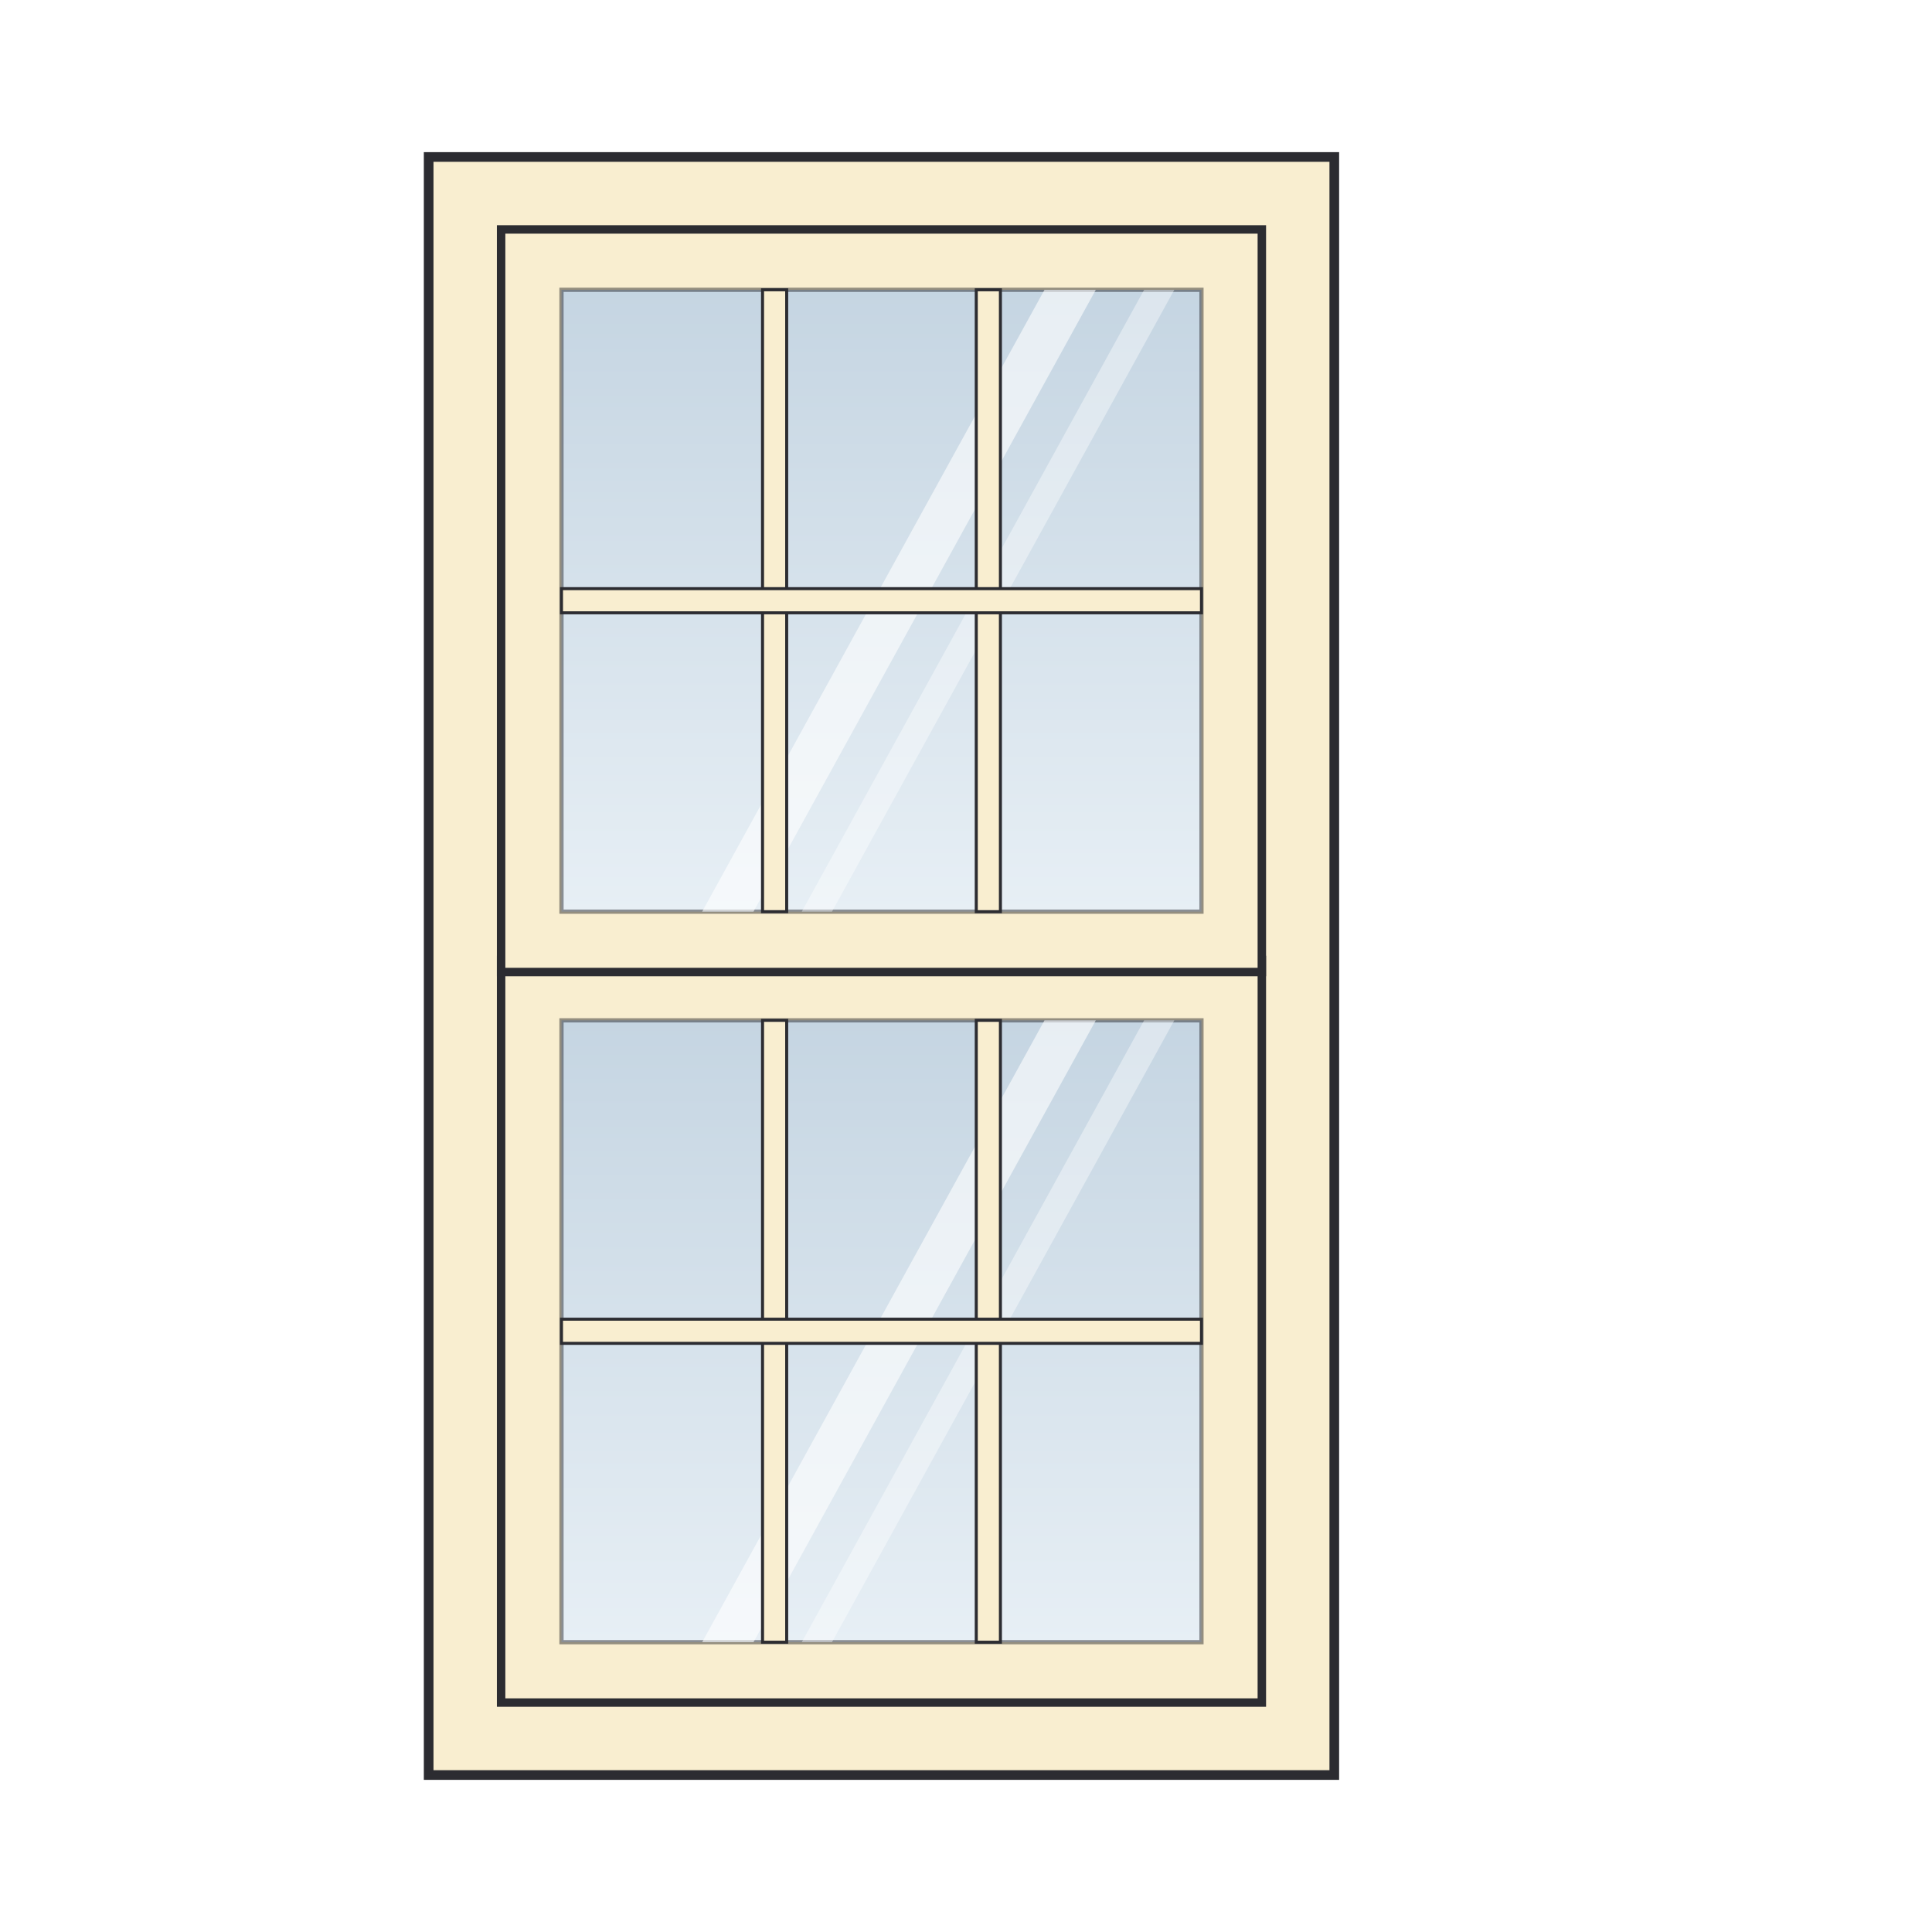
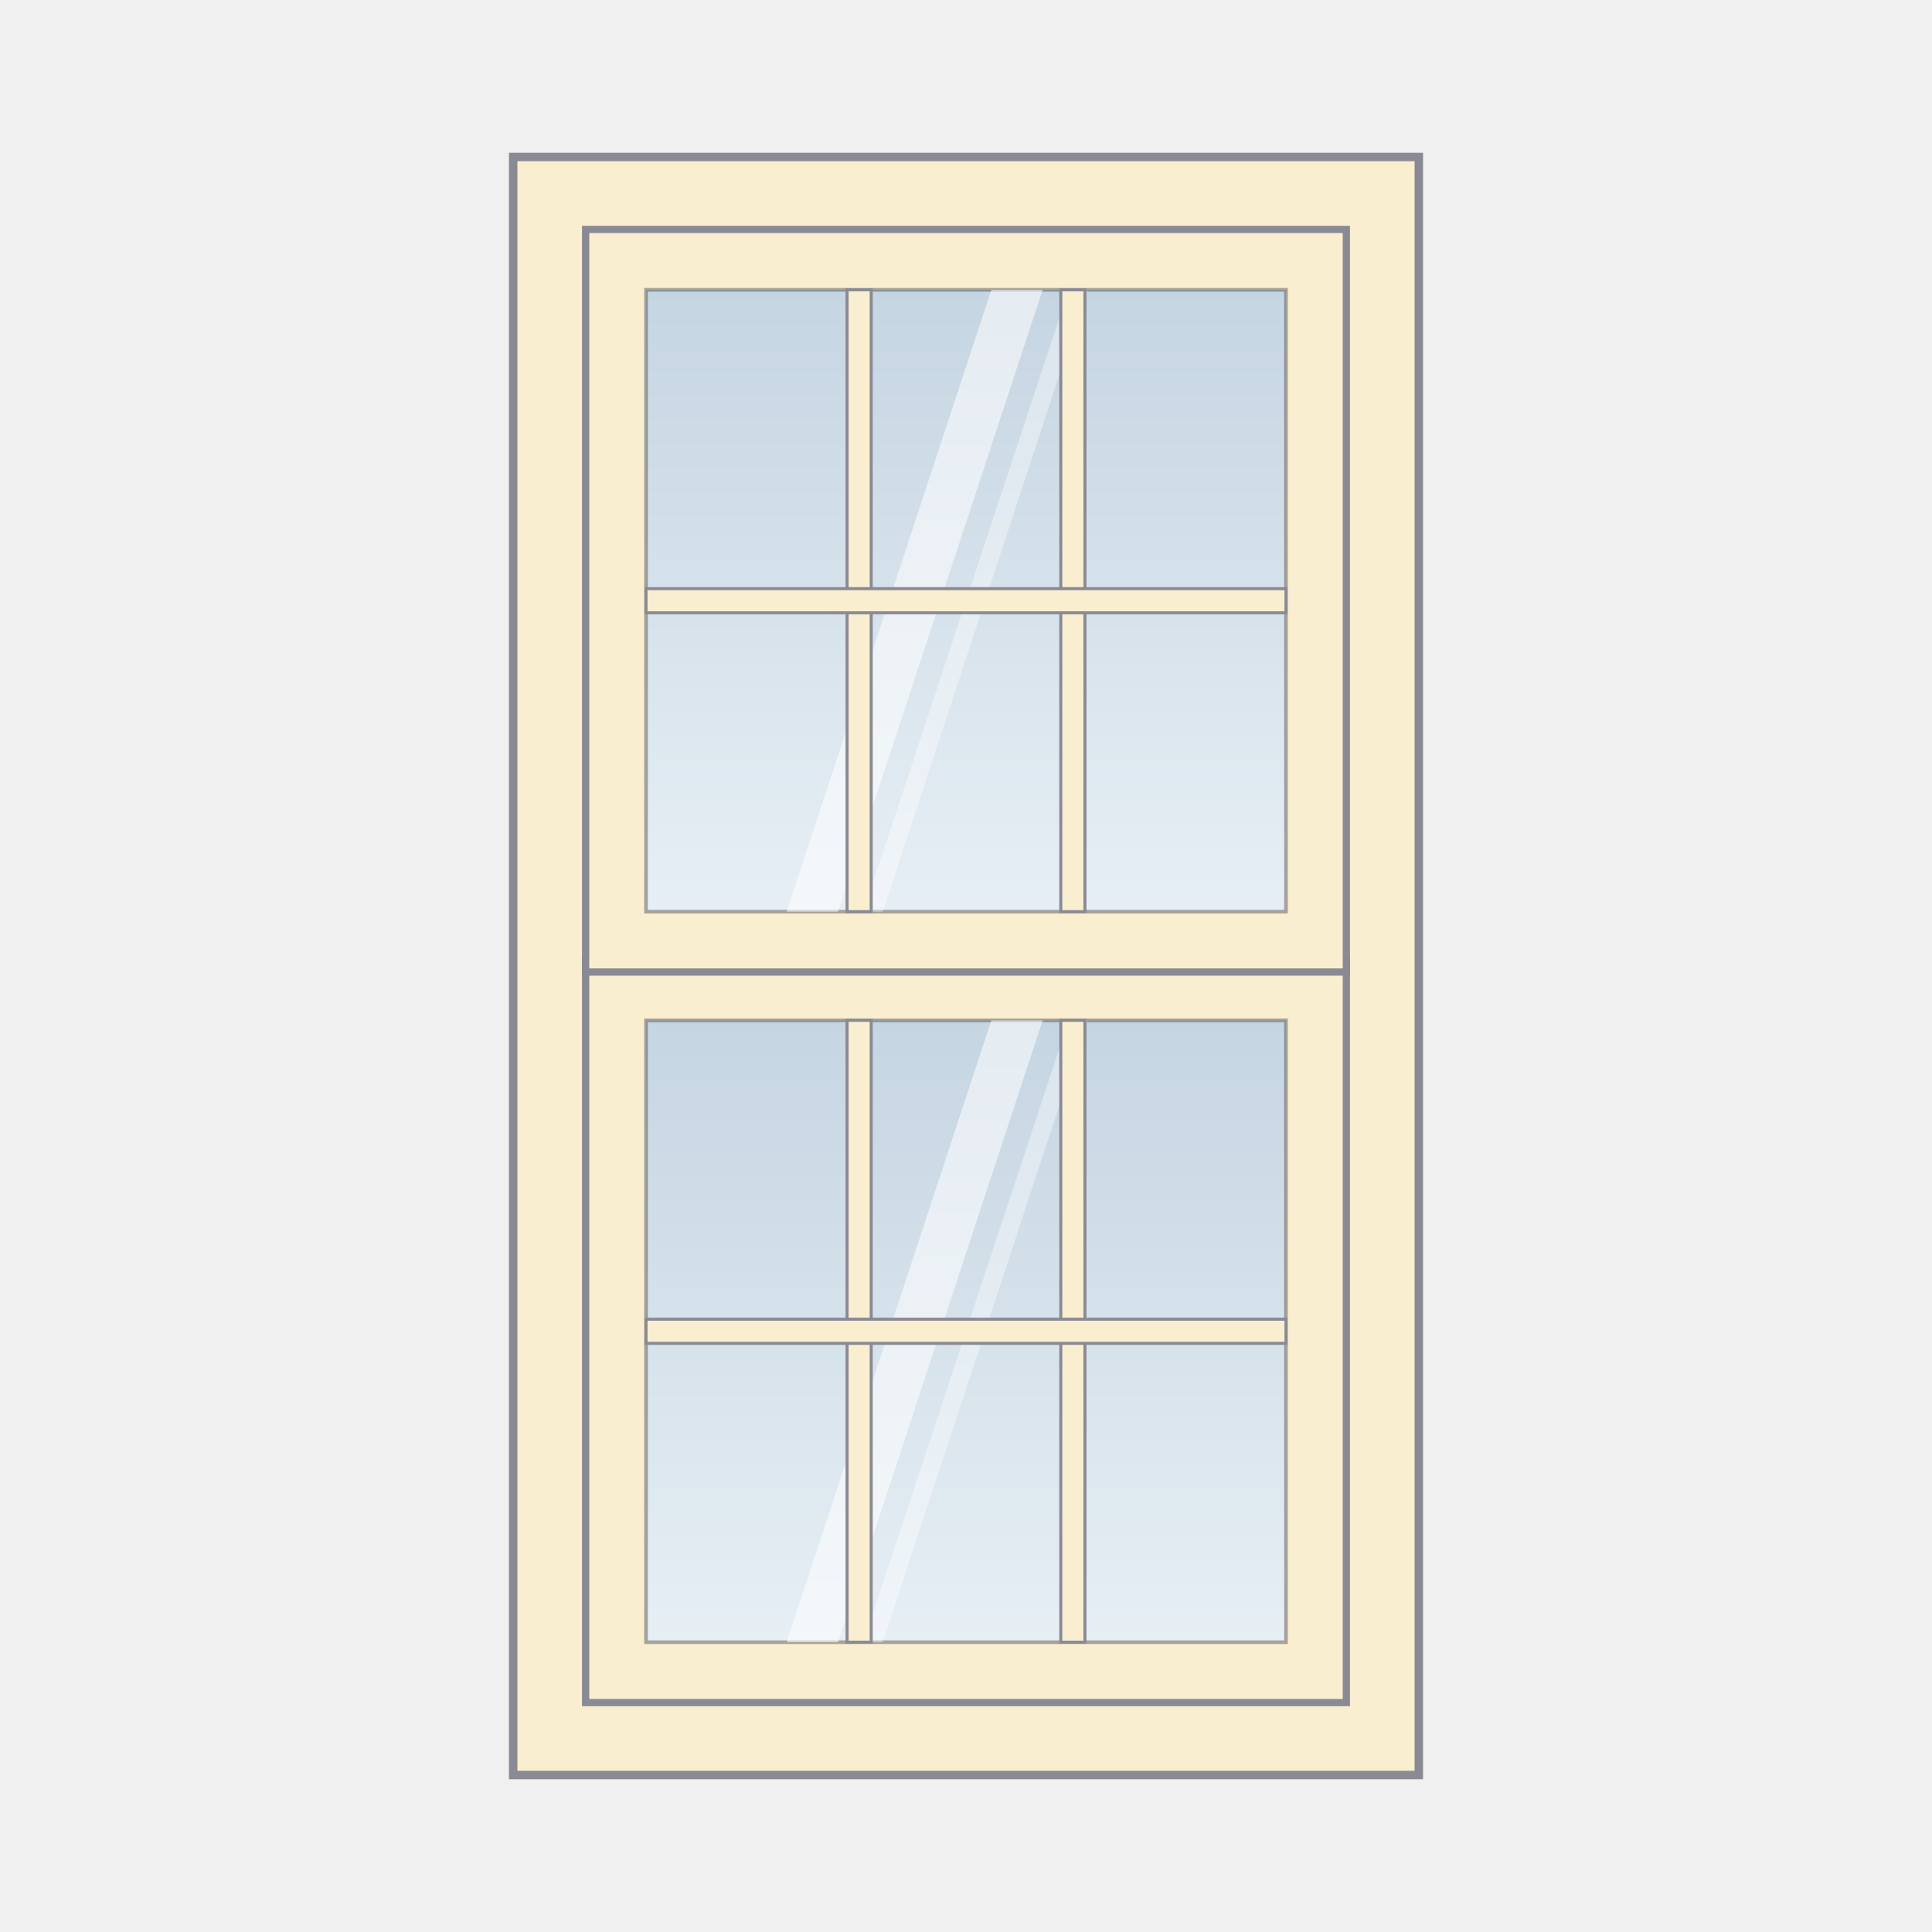
- <svg xmlns="http://www.w3.org/2000/svg" viewBox="54.0 40.0 320.0 320.0" width="600" height="600" role="img">
+ <svg xmlns="http://www.w3.org/2000/svg" viewBox="40.0 40.0 320.0 320.0" width="600" height="600" role="img">
  <defs>
    <linearGradient id="gl" x1="0" y1="0" x2="0" y2="1">
      <stop offset="0" stop-color="#C5D5E2" />
      <stop offset="1" stop-color="#E7EFF5" />
    </linearGradient>
    <pattern id="mesh" width="4" height="4" patternUnits="userSpaceOnUse">
      <rect width="4" height="4" fill="#B9C2CA" />
      <path d="M0 .5H4M.5 0V4" stroke="#19191D" stroke-opacity=".12" stroke-width="1" />
    </pattern>
    <pattern id="pine" width="14" height="14" patternUnits="userSpaceOnUse">
      <rect width="14" height="14" fill="#DFC195" />
      <path d="M3 0V14M9.5 0V14" stroke="#8C6030" stroke-opacity=".13" stroke-width="1" />
      <path d="M6 0V14" stroke="#FFFFFF" stroke-opacity=".12" stroke-width="1.4" />
    </pattern>
    <linearGradient id="shine" x1="0" y1="0" x2="1" y2="0">
      <stop offset="0" stop-color="#fff" stop-opacity="0" />
      <stop offset=".5" stop-color="#fff" stop-opacity=".75" />
      <stop offset="1" stop-color="#fff" stop-opacity="0" />
    </linearGradient>
  </defs>
-   <rect x="-400" y="-400" width="1200" height="1200" fill="#FFFFFF" />
-   <rect x="125.0" y="66.0" width="150.0" height="268.0" fill="#F9EED0" stroke="#2C2C31" stroke-width="1.6" />
-   <rect x="137.0" y="78.0" width="126.0" height="244.0" fill="url(#mesh)" stroke="#19191D" stroke-width="0.6" stroke-opacity=".3" />
-   <rect x="137.0" y="199.0" width="126.0" height="123.0" fill="#F9EED0" stroke="#2C2C31" stroke-width="1.4" />
-   <clipPath id="c16">
-     <rect x="147.0" y="209.0" width="106.0" height="103.0" />
-   </clipPath>
-   <rect x="147.0" y="209.0" width="106.0" height="103.0" fill="url(#gl)" stroke="#19191D" stroke-width="0.7" stroke-opacity=".45" />
-   <g clip-path="url(#c16)">
-     <polygon points="170.3,312.0 178.8,312.0 235.5,209.0 227.0,209.0" fill="#fff" fill-opacity=".6" />
-     <polygon points="186.8,312.0 191.8,312.0 248.5,209.0 243.5,209.0" fill="#fff" fill-opacity=".4" />
+   <rect x="125.0" y="66.0" width="150.0" height="268.0" fill="#F9EED0" stroke="#8A8A94" stroke-width="1.4" />
+   <rect x="137.0" y="78.0" width="126.0" height="244.0" fill="url(#mesh)" stroke="#19191D" stroke-width="0.5" />
+   <g>
+     <polygon points="137.0,199.0 263.0,199.0 263.0,322.0 137.0,322.0" fill="#F9EED0" stroke="#8A8A94" stroke-width="1.2" />
+     <polygon points="147.0,209.0 253.0,209.0 253.0,312.0 147.0,312.0" fill="url(#gl)" stroke="#19191D" stroke-width="0.6" stroke-opacity=".35" />
+     <polygon points="170.3,312.0 178.8,312.0 212.7,209.0 204.2,209.0" fill="#fff" fill-opacity="0.55" />
+     <polygon points="183.0,312.0 186.2,312.0 220.1,209.0 217.0,209.0" fill="#fff" fill-opacity="0.38" />
+     <polygon points="180.3,209.0 184.3,209.0 184.3,312.0 180.3,312.0" fill="#F9EED0" stroke="#8A8A94" stroke-width="0.5" />
+     <polygon points="215.7,209.0 219.7,209.0 219.7,312.0 215.7,312.0" fill="#F9EED0" stroke="#8A8A94" stroke-width="0.5" />
+     <polygon points="147.0,258.5 253.0,258.5 253.0,262.5 147.0,262.5" fill="#F9EED0" stroke="#8A8A94" stroke-width="0.5" />
  </g>
-   <rect x="180.3" y="209.0" width="4.0" height="103.0" fill="#F9EED0" stroke="#2C2C31" stroke-width="0.5" />
-   <rect x="215.7" y="209.0" width="4.0" height="103.0" fill="#F9EED0" stroke="#2C2C31" stroke-width="0.5" />
-   <rect x="147.0" y="258.5" width="106.0" height="4.0" fill="#F9EED0" stroke="#2C2C31" stroke-width="0.5" />
-   <rect x="137.0" y="78.0" width="126.0" height="123.0" fill="#F9EED0" stroke="#2C2C31" stroke-width="1.4" />
-   <clipPath id="c15">
-     <rect x="147.0" y="88.0" width="106.0" height="103.0" />
-   </clipPath>
-   <rect x="147.0" y="88.0" width="106.0" height="103.0" fill="url(#gl)" stroke="#19191D" stroke-width="0.7" stroke-opacity=".45" />
-   <g clip-path="url(#c15)">
-     <polygon points="170.3,191.0 178.8,191.0 235.5,88.0 227.0,88.0" fill="#fff" fill-opacity=".6" />
-     <polygon points="186.8,191.0 191.8,191.0 248.5,88.0 243.5,88.0" fill="#fff" fill-opacity=".4" />
-   </g>
-   <rect x="180.3" y="88.0" width="4.0" height="103.0" fill="#F9EED0" stroke="#2C2C31" stroke-width="0.5" />
-   <rect x="215.7" y="88.0" width="4.0" height="103.0" fill="#F9EED0" stroke="#2C2C31" stroke-width="0.5" />
-   <rect x="147.0" y="137.5" width="106.0" height="4.0" fill="#F9EED0" stroke="#2C2C31" stroke-width="0.5" />
+   <polygon points="137.0,78.0 263.0,78.0 263.0,201.0 137.0,201.0" fill="#F9EED0" stroke="#8A8A94" stroke-width="1.2" />
+   <polygon points="147.0,88.0 253.0,88.0 253.0,191.0 147.0,191.0" fill="url(#gl)" stroke="#19191D" stroke-width="0.6" stroke-opacity=".35" />
+   <polygon points="170.3,191.0 178.8,191.0 212.7,88.0 204.2,88.0" fill="#fff" fill-opacity="0.55" />
+   <polygon points="183.0,191.0 186.2,191.0 220.1,88.0 217.0,88.0" fill="#fff" fill-opacity="0.38" />
+   <polygon points="180.3,88.0 184.3,88.0 184.3,191.0 180.3,191.0" fill="#F9EED0" stroke="#8A8A94" stroke-width="0.5" />
+   <polygon points="215.7,88.0 219.7,88.0 219.7,191.0 215.7,191.0" fill="#F9EED0" stroke="#8A8A94" stroke-width="0.5" />
+   <polygon points="147.0,137.5 253.0,137.5 253.0,141.5 147.0,141.5" fill="#F9EED0" stroke="#8A8A94" stroke-width="0.5" />
</svg>
